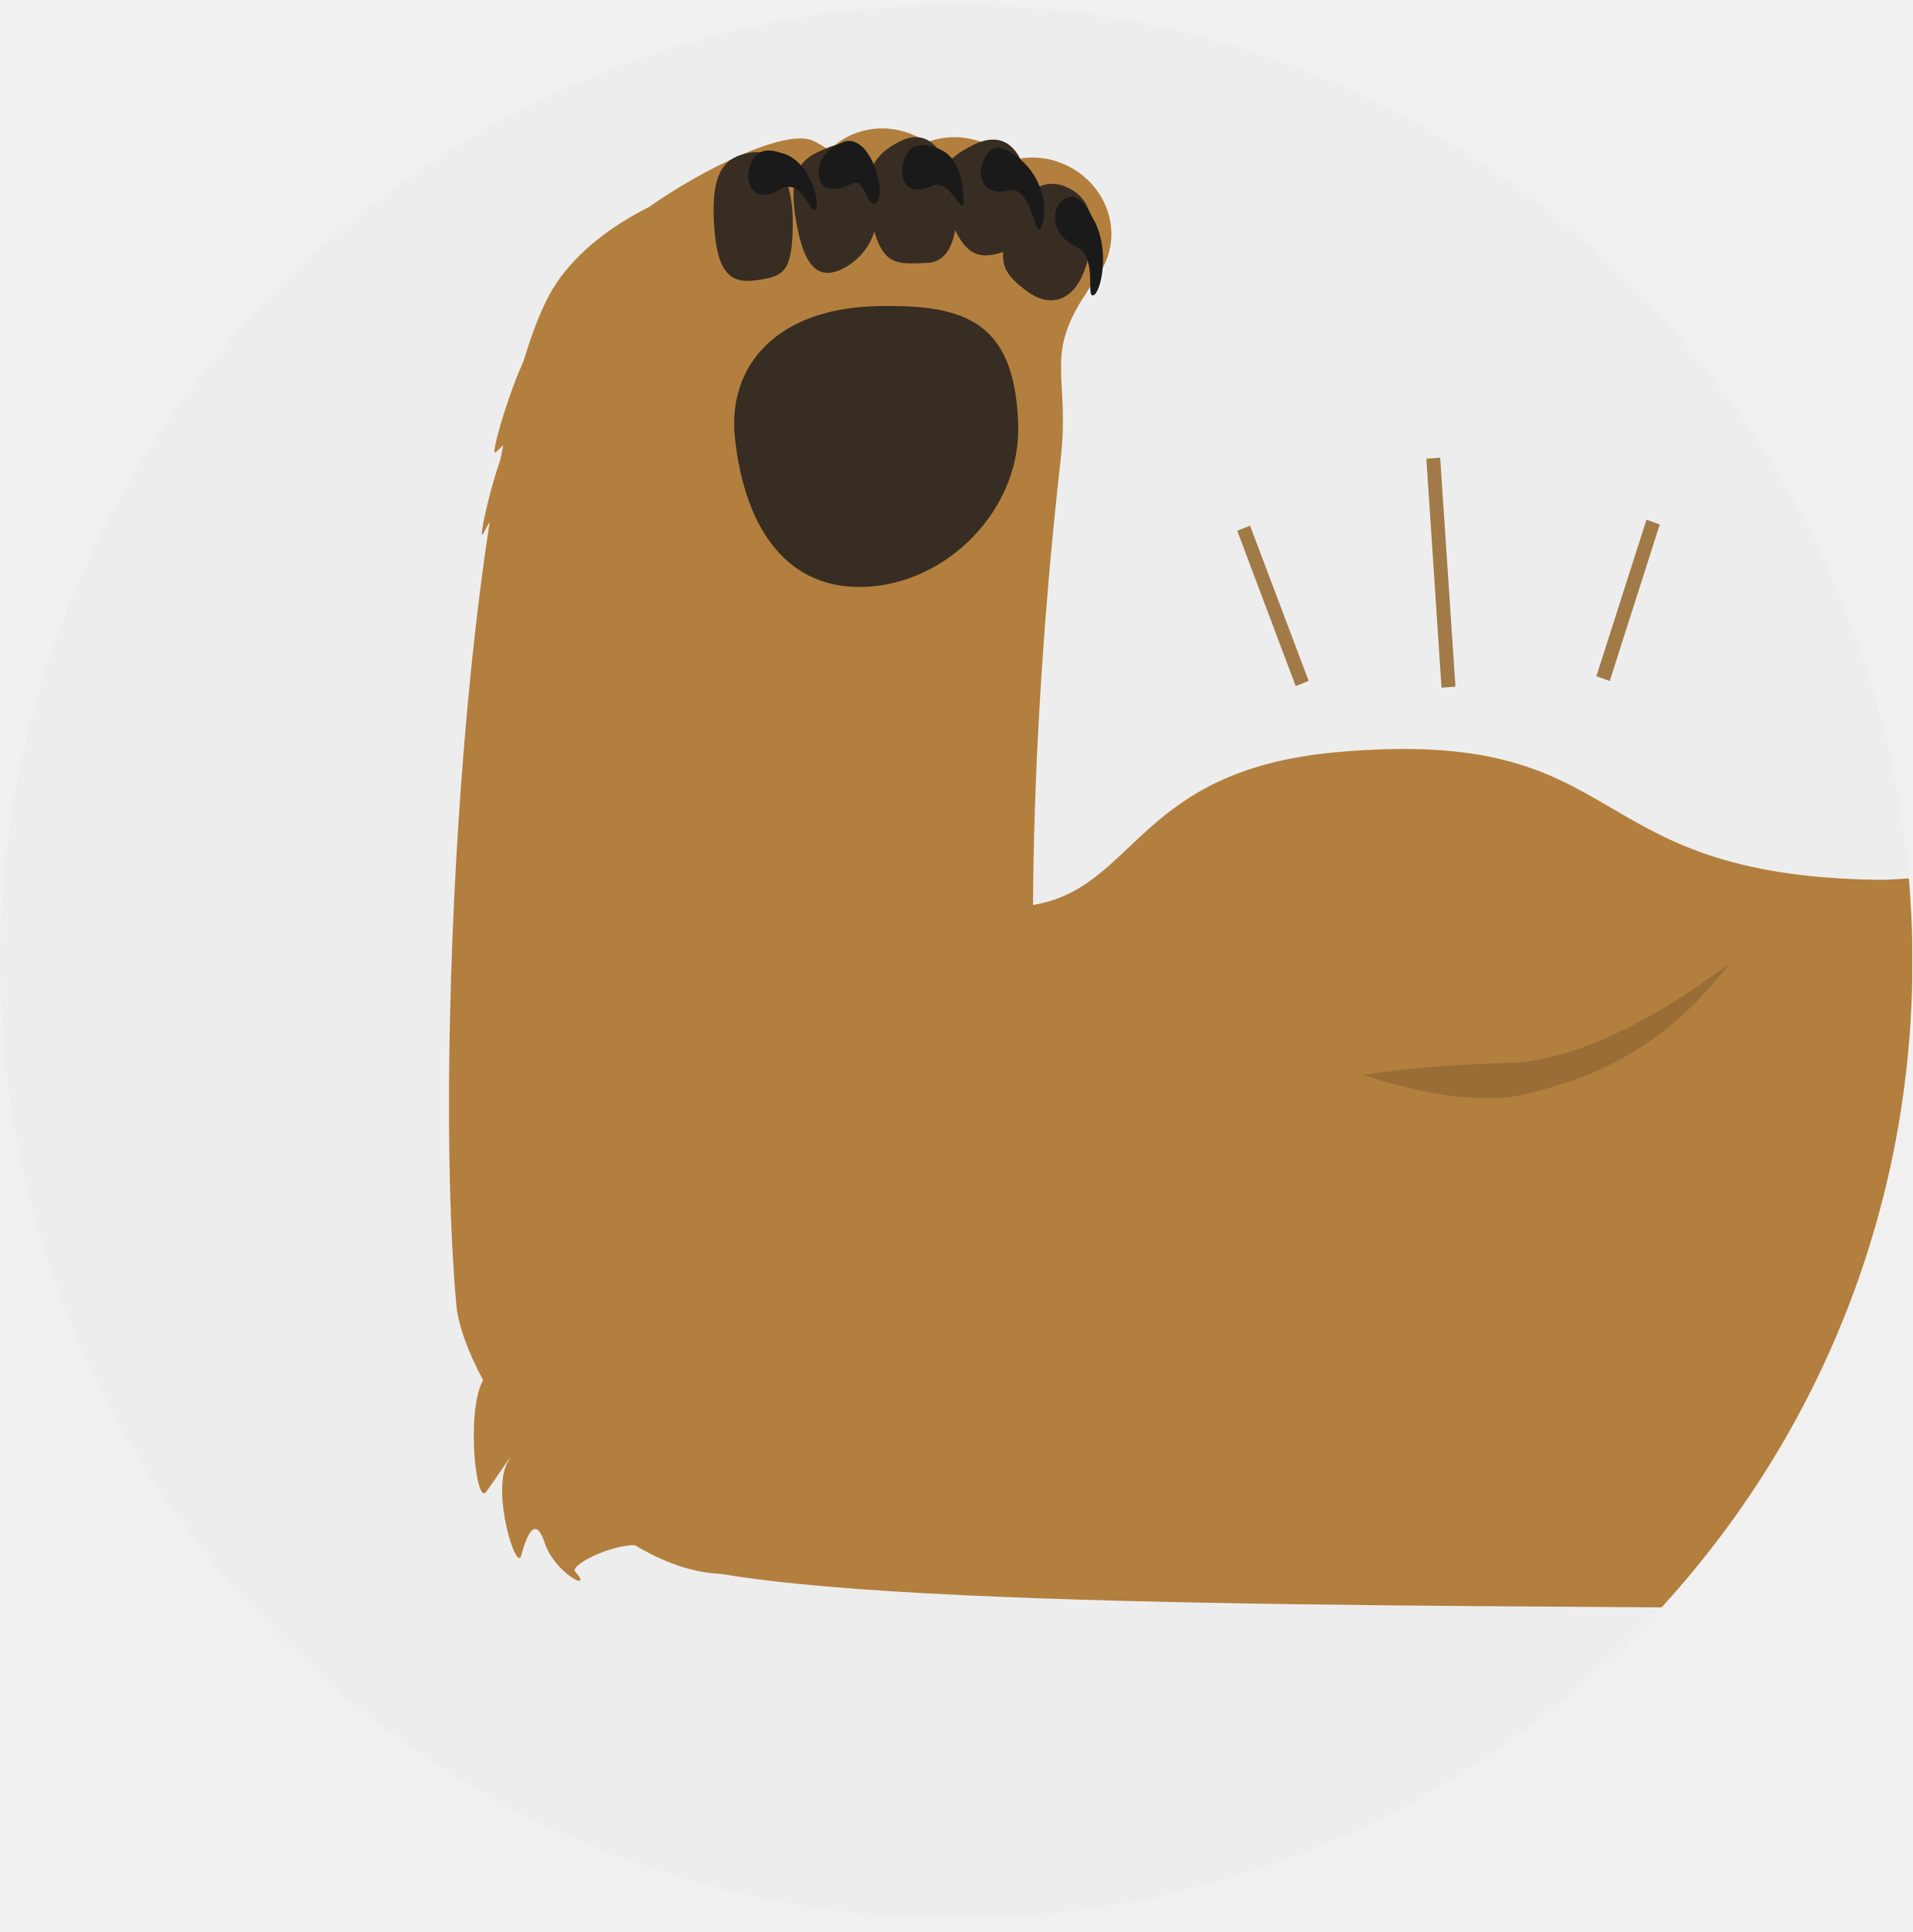
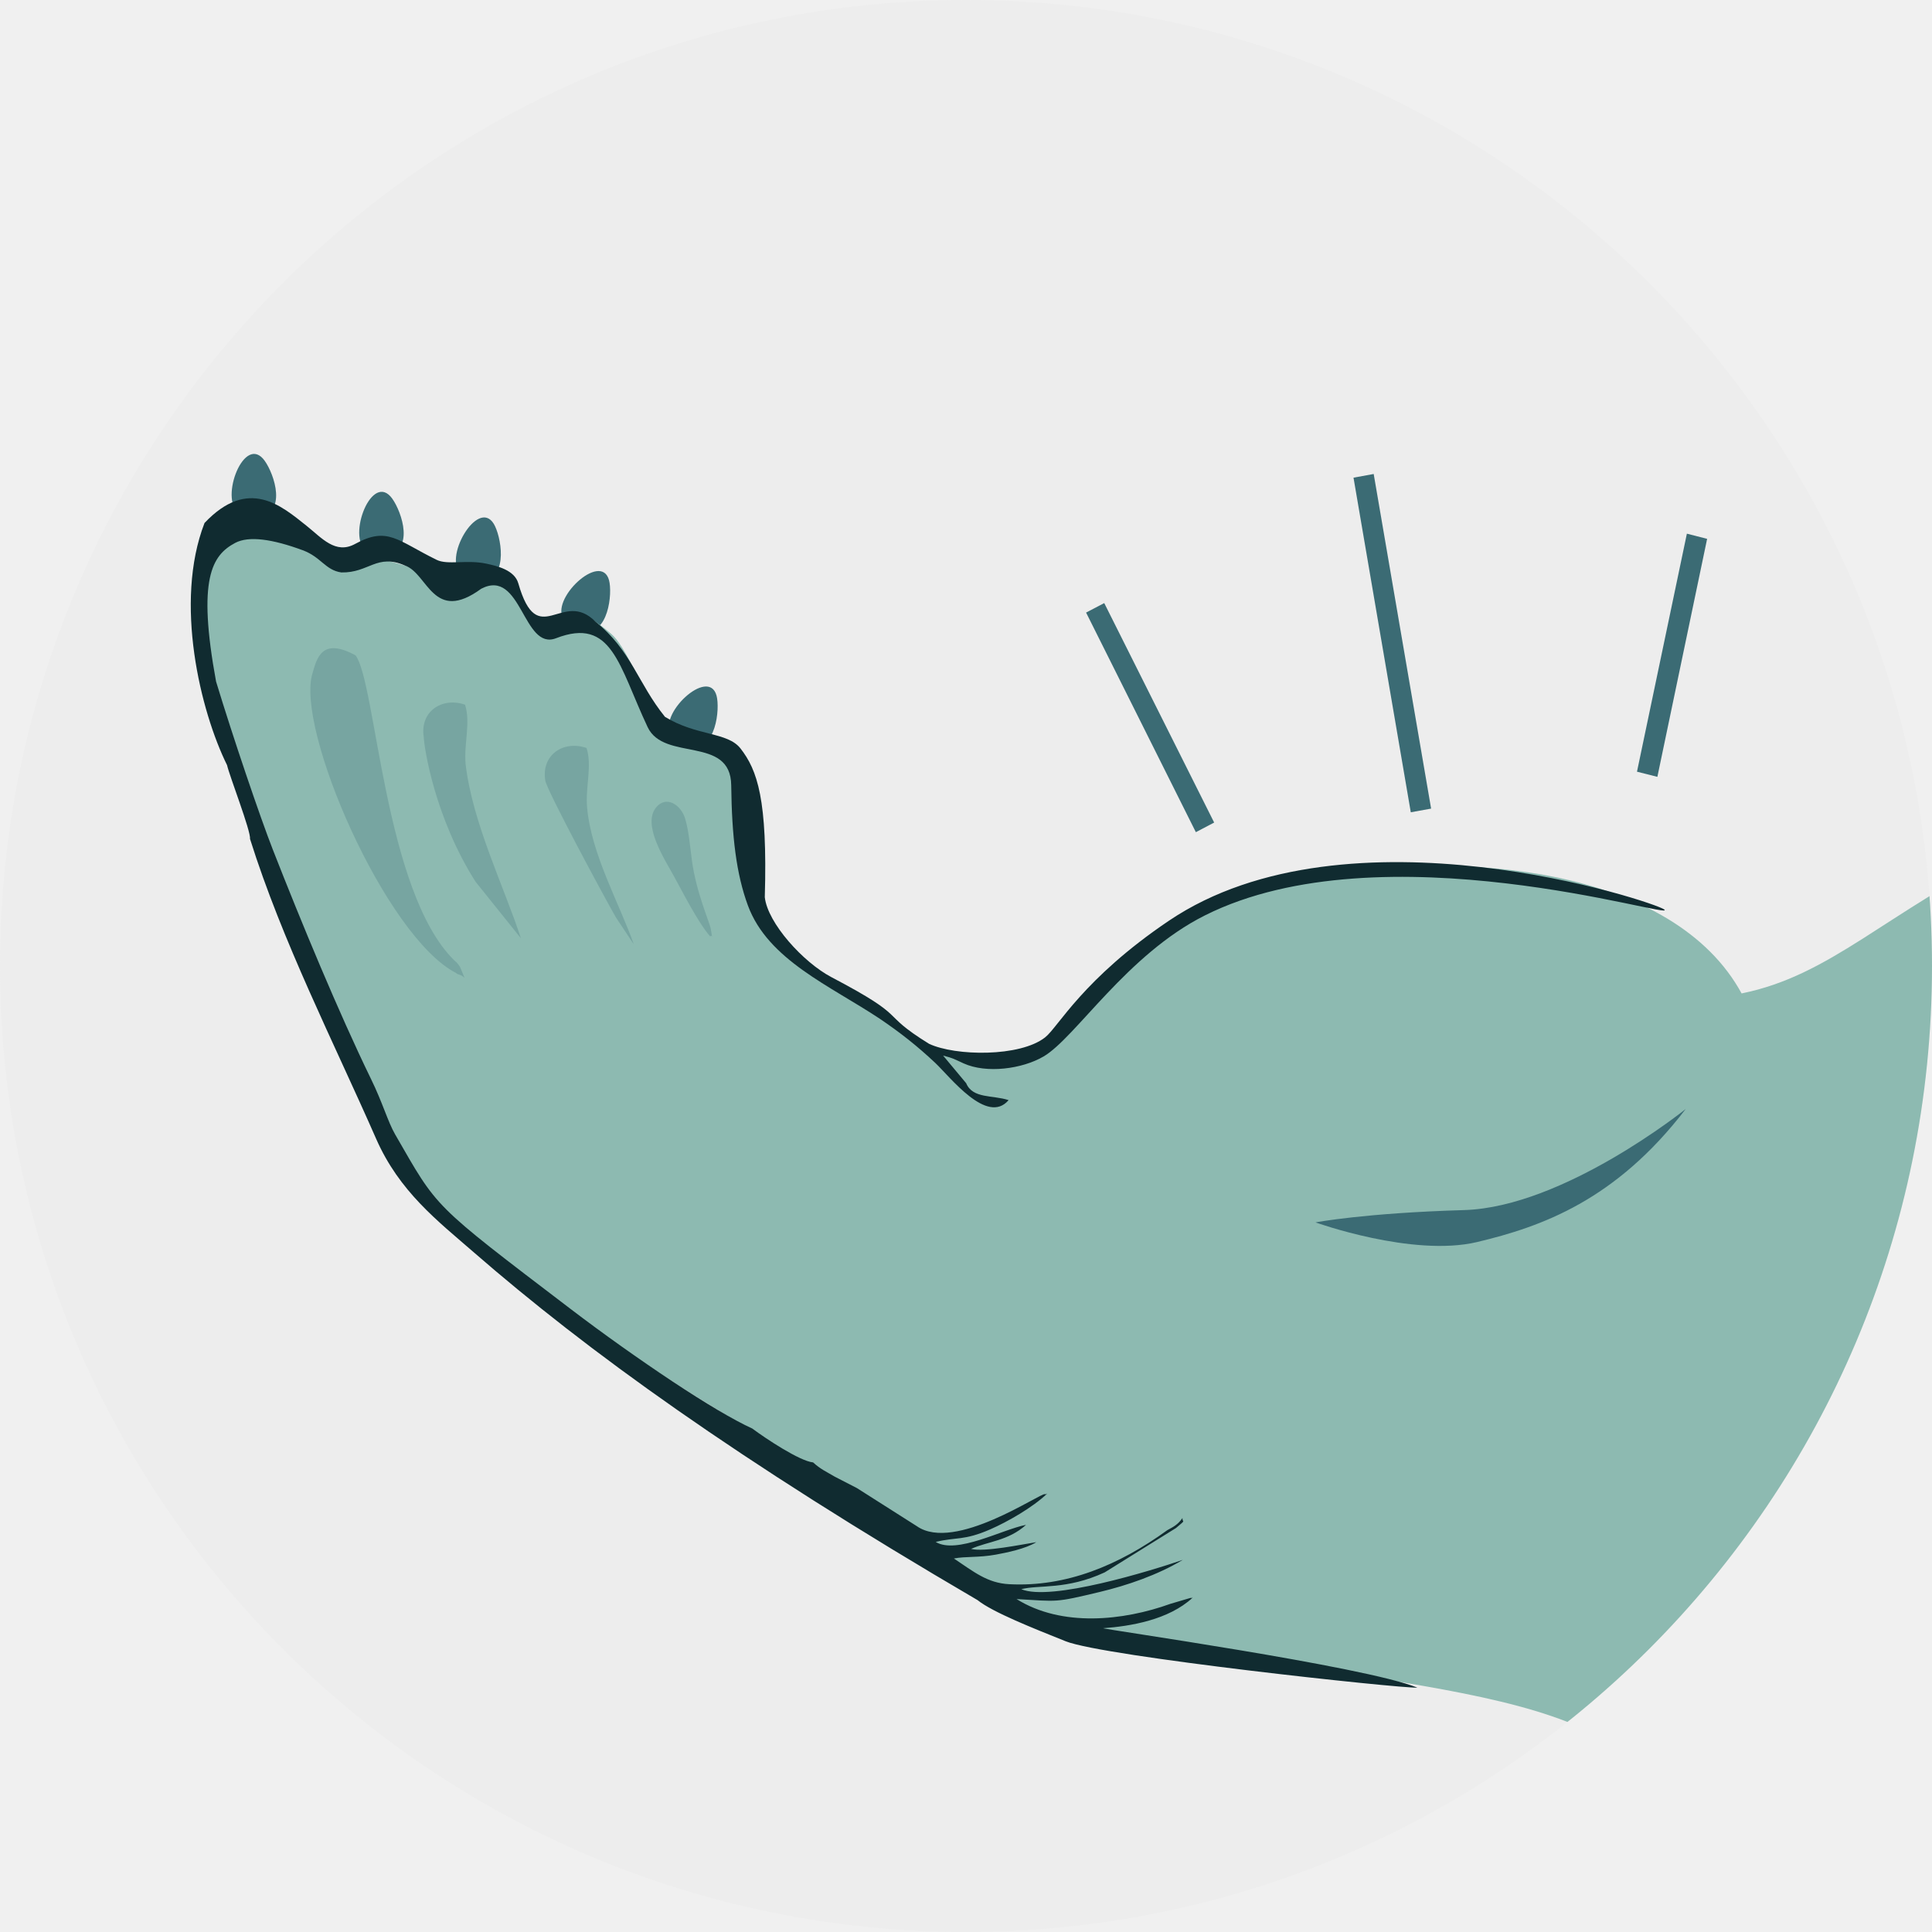
- <svg xmlns="http://www.w3.org/2000/svg" width="100" height="101" viewBox="0 0 100 101" fill="none">
-   <g id="Frame" clip-path="url(#clip0_62_5302)">
-     <g id="Mask group">
-       <mask id="mask0_62_5302" style="mask-type:alpha" maskUnits="userSpaceOnUse" x="0" y="0" width="100" height="101">
-         <g id="Group">
-           <path id="Vector" d="M50 100.27C77.614 100.27 100 77.884 100 50.27C100 22.656 77.614 0.27 50 0.27C22.386 0.27 0 22.656 0 50.27C0 77.884 22.386 100.27 50 100.27Z" fill="white" />
-         </g>
-       </mask>
-       <g mask="url(#mask0_62_5302)">
-         <g id="Group_2">
-           <path id="Vector_2" d="M50 100.27C77.614 100.27 100 77.884 100 50.27C100 22.656 77.614 0.27 50 0.27C22.386 0.27 0 22.656 0 50.27C0 77.884 22.386 100.27 50 100.27Z" fill="#EDEDED" />
-           <g id="Mask group_2">
-             <mask id="mask1_62_5302" style="mask-type:alpha" maskUnits="userSpaceOnUse" x="22" y="3" width="82" height="94">
-               <g id="Group_3">
-                 <path id="Vector_3" d="M103.802 3.603H22.222V96.937H103.802V3.603Z" fill="white" />
-               </g>
-             </mask>
-             <g mask="url(#mask1_62_5302)">
-               <g id="Group_4">
-                 <path id="Vector_4" fill-rule="evenodd" clip-rule="evenodd" d="M107.361 45.996C106.337 45.313 99.479 46.011 98.325 45.996C82.174 45.81 85.618 37.908 69.87 39.324C59.442 40.263 59.442 46.407 54.016 47.311C54.051 40.775 54.482 32.707 55.466 23.972C55.953 19.629 54.573 18.645 56.802 15.317C56.952 15.091 57.083 14.87 57.193 14.649C57.454 14.358 57.675 14.027 57.831 13.645C58.644 11.722 57.655 9.458 55.632 8.58C54.703 8.178 53.724 8.143 52.851 8.399C52.489 8.037 52.053 7.736 51.556 7.515C50.521 7.068 49.412 7.074 48.463 7.44C48.247 7.294 48.016 7.164 47.77 7.058C46.189 6.371 44.432 6.747 43.352 7.867C43.086 7.661 42.795 7.48 42.469 7.34C41.068 6.737 36.731 8.841 33.949 10.814C31.921 11.838 30.224 13.148 29.125 14.755C24.491 21.532 22.599 54.309 23.859 68.195C24.245 72.438 30.947 81.544 37.177 82.237C37.373 82.257 37.564 82.272 37.755 82.287C49.728 84.321 83.921 83.819 102.055 84.195C111.478 84.391 116.719 52.241 107.361 45.996Z" fill="#B37F3E" />
-                 <path id="Vector_5" fill-rule="evenodd" clip-rule="evenodd" d="M25.47 71.875C24.3 72.995 24.833 78.783 25.42 77.99C26.002 77.197 27.026 75.615 26.57 76.389C25.656 77.925 27.006 82.272 27.257 81.313C27.589 80.053 28.03 79.29 28.487 80.666C29.02 82.272 31.088 83.291 30.074 82.162C29.777 81.836 31.871 80.766 33.221 80.776C34.577 80.786 26.384 71.002 25.47 71.875Z" fill="#B37F3E" />
-                 <path id="Vector_6" opacity="0.892" fill-rule="evenodd" clip-rule="evenodd" d="M64.694 27.747L65.366 27.481L68.429 35.594L67.751 35.865L64.694 27.747Z" fill="#996D35" />
-                 <path id="Vector_7" opacity="0.892" fill-rule="evenodd" clip-rule="evenodd" d="M74.584 23.982L75.306 23.927L76.105 35.895L75.377 35.95L74.584 23.982Z" fill="#996D35" />
-                 <path id="Vector_8" opacity="0.892" fill-rule="evenodd" clip-rule="evenodd" d="M86.095 27.165L86.788 27.421L84.172 35.604L83.475 35.348L86.095 27.165Z" fill="#996D35" />
-                 <path id="Vector_9" fill-rule="evenodd" clip-rule="evenodd" d="M90.473 50.328C90.473 50.328 84.167 55.404 79.007 55.559C73.851 55.71 71.31 56.197 71.31 56.197C71.31 56.197 76.331 58.004 79.669 57.216C83.003 56.423 86.848 55.062 90.473 50.328Z" fill="#996D35" />
-                 <path id="Vector_10" fill-rule="evenodd" clip-rule="evenodd" d="M45.953 16C40.461 16.1 38.071 19.248 38.422 22.807C38.844 27.069 40.792 30.799 45.135 30.684C49.507 30.564 53.373 26.648 53.242 22.21C53.077 16.803 50.471 15.919 45.953 16Z" fill="#382D23" />
-                 <path id="Vector_11" fill-rule="evenodd" clip-rule="evenodd" d="M37.328 11.602C37.474 14.373 38.237 14.845 39.592 14.644C40.947 14.443 41.444 14.278 41.455 11.652C41.465 9.539 40.666 7.766 39.321 7.967C37.975 8.163 37.182 8.846 37.328 11.602Z" fill="#382D23" />
-                 <path id="Vector_12" fill-rule="evenodd" clip-rule="evenodd" d="M41.606 11.426C41.957 13.555 42.585 14.8 44.071 14.042C45.542 13.294 46.159 11.702 45.828 9.86C45.477 7.897 44.769 7.104 43.263 7.731C42.258 8.153 41.129 8.534 41.606 11.426Z" fill="#382D23" />
-                 <path id="Vector_13" fill-rule="evenodd" clip-rule="evenodd" d="M45.652 11.878C46.199 13.941 46.957 13.801 48.488 13.745C50.02 13.69 50.24 11.371 49.814 9.594C49.367 7.736 48.478 6.682 47.047 7.395C45.617 8.113 44.934 9.177 45.652 11.878Z" fill="#382D23" />
-                 <path id="Vector_14" fill-rule="evenodd" clip-rule="evenodd" d="M49.653 11.386C50.401 13.233 51.054 13.625 52.404 13.188C53.845 12.726 54.121 11.014 53.704 9.292C53.268 7.495 52.279 6.883 50.898 7.575C49.507 8.278 48.669 8.961 49.653 11.386Z" fill="#382D23" />
-                 <path id="Vector_15" fill-rule="evenodd" clip-rule="evenodd" d="M52.901 11.557C51.992 13.761 52.545 14.368 53.734 15.246C54.929 16.125 56.099 15.693 56.666 14.238C57.254 12.711 57.399 10.854 56.199 10.02C55.145 9.297 53.805 9.368 52.901 11.557Z" fill="#382D23" />
-                 <path id="Vector_16" fill-rule="evenodd" clip-rule="evenodd" d="M27.915 18.078C27.268 18.349 25.515 23.997 25.912 23.651C26.309 23.304 27.077 22.516 26.71 22.922C25.987 23.741 24.903 28.605 25.275 27.883C25.767 26.939 26.148 26.336 25.767 27.983C25.35 29.785 26.018 32.325 26.269 31.412C26.399 30.945 26.575 30.388 26.901 31.281C27.227 32.19 28.422 17.867 27.915 18.078Z" fill="#B37F3E" />
-                 <path id="Vector_17" fill-rule="evenodd" clip-rule="evenodd" d="M57.143 11.406C58.112 13.048 57.545 15.392 57.153 15.442C56.762 15.492 57.439 13.444 56.234 12.867C54.995 12.28 54.954 11.004 55.512 10.522C55.933 10.161 56.501 10.071 57.143 11.406Z" fill="#1A1A1A" />
-                 <path id="Vector_18" fill-rule="evenodd" clip-rule="evenodd" d="M53.117 8.143C54.256 8.961 54.859 10.447 54.502 11.712C54.146 12.977 54.005 9.629 52.76 9.955C51.48 10.286 51.069 9.287 51.395 8.489C51.646 7.882 51.982 7.324 53.117 8.143Z" fill="#1A1A1A" />
-                 <path id="Vector_19" fill-rule="evenodd" clip-rule="evenodd" d="M48.81 7.681C49.231 7.816 50.276 8.103 50.381 10.296C50.451 11.702 49.688 9.247 48.78 9.699C47.55 10.307 47.023 9.523 47.203 8.63C47.339 7.947 47.71 7.329 48.81 7.681Z" fill="#1A1A1A" />
-                 <path id="Vector_20" fill-rule="evenodd" clip-rule="evenodd" d="M44.236 7.375C45.566 7.159 46.344 10.041 45.862 10.563C45.38 11.085 45.225 9.237 44.592 9.584C43.915 9.955 42.916 10.101 42.815 9.187C42.735 8.494 43.141 7.741 44.236 7.375Z" fill="#1A1A1A" />
-                 <path id="Vector_21" fill-rule="evenodd" clip-rule="evenodd" d="M40.812 7.987C42.293 8.293 42.921 10.537 42.65 10.939C42.373 11.341 41.962 9.202 40.782 9.91C39.567 10.638 38.96 9.739 39.166 8.861C39.321 8.203 39.713 7.606 40.812 7.987Z" fill="#1A1A1A" />
-               </g>
-             </g>
-           </g>
-         </g>
-       </g>
-     </g>
+ <svg xmlns="http://www.w3.org/2000/svg" width="96" height="96" viewBox="0 0 96 96" fill="none">
+   <mask id="mask0_320_2082" style="mask-type:luminance" maskUnits="userSpaceOnUse" x="0" y="0" width="96" height="96">
+     <path d="M48 96C74.509 96 96 74.51 96 47.999C96 21.49 74.51 0 48 0C21.491 0 0 21.49 0 47.999C0 74.509 21.49 96 48 96Z" fill="white" />
+   </mask>
+   <g mask="url(#mask0_320_2082)">
+     <path d="M0 0H96V96H0V0Z" fill="#EDEDED" />
  </g>
-   <defs>
-     <clipPath id="clip0_62_5302">
-       <rect width="100" height="100" fill="white" transform="translate(0 0.27002)" />
-     </clipPath>
-   </defs>
+   <mask id="mask1_320_2082" style="mask-type:luminance" maskUnits="userSpaceOnUse" x="0" y="0" width="96" height="96">
+     <path d="M48 96C74.509 96 96 74.51 96 47.999C96 21.49 74.51 0 48 0C21.491 0 0 21.49 0 47.999C0 74.509 21.49 96 48 96Z" fill="white" />
+   </mask>
+   <g mask="url(#mask1_320_2082)">
+     <path fill-rule="evenodd" clip-rule="evenodd" d="M11.966 25.549C10.833 25.029 12.045 21.655 13.064 22.785C13.513 23.282 14.293 25.262 13.048 25.648C12.501 25.818 12.129 25.624 11.966 25.549Z" fill="#3B6B74" />
+     <path fill-rule="evenodd" clip-rule="evenodd" d="M18.305 27.432C17.172 26.912 18.384 23.538 19.404 24.668C19.851 25.165 20.632 27.145 19.387 27.531C18.84 27.701 18.468 27.507 18.305 27.432Z" fill="#3B6B74" />
+     <path fill-rule="evenodd" clip-rule="evenodd" d="M22.96 28.548C21.937 27.836 23.729 24.729 24.532 26.023C24.884 26.591 25.301 28.679 24.008 28.838C23.439 28.908 23.108 28.651 22.96 28.548Z" fill="#3B6B74" />
+     <path fill-rule="evenodd" clip-rule="evenodd" d="M28.035 30.801C27.259 29.825 29.865 27.363 30.263 28.832C30.438 29.477 30.239 31.596 28.955 31.379C28.39 31.283 28.147 30.941 28.035 30.801Z" fill="#3B6B74" />
+     <path fill-rule="evenodd" clip-rule="evenodd" d="M33.377 36.538C32.602 35.562 35.207 33.099 35.605 34.568C35.781 35.214 35.581 37.332 34.298 37.115C33.733 37.019 33.489 36.678 33.378 36.538H33.377Z" fill="#3B6B74" />
+     <path fill-rule="evenodd" clip-rule="evenodd" d="M50.127 79.815C50.123 79.675 36.904 71.019 37.006 70.888C35.985 70.242 34.908 69.612 33.905 68.962C28.837 65.681 24.473 62.602 22.927 60.94C19.229 57.837 20.028 57.981 17.703 52.338C14.135 43.678 8.892 36.307 10.351 28.644C10.559 27.549 10.586 26.578 12.567 25.768C14.508 24.974 14.045 26.68 17.412 27.48C19.127 27.774 20.312 28.123 21.381 28.543C22.548 29.002 24.877 27.274 25.997 29.867C26.169 30.317 26.023 30.819 26.484 31.083C27.741 31.801 27.62 30.341 28.592 30.444C28.971 30.484 29.518 30.762 30.377 31.502C31.081 32.107 31.854 34.062 32.944 36.253C34.554 36.737 36.319 36.708 37.024 38.502C37.742 40.331 37.121 43.073 37.85 45.146C38.588 47.245 39.846 47.924 42.493 49.473C44.215 50.481 45.272 52.422 48.449 52.746C52.278 53.136 55.47 47.67 55.902 47.501C58.035 46.663 59.852 44.602 62.422 44.038C72.912 41.734 83.24 43.297 86.539 49.363C90.985 48.46 93.549 45.456 100.132 42.142C101.182 64.473 93.44 76.402 82.381 88.733C78.213 83.017 66.156 84.183 50.128 79.817L50.127 79.815Z" fill="#8DBAB1" />
+     <path fill-rule="evenodd" clip-rule="evenodd" d="M46.159 51.864C47.477 52.483 50.686 52.53 51.934 51.544C52.59 51.026 53.803 48.64 58.079 45.753C66.984 39.741 82.278 44.835 82.697 45.193C83.362 45.761 68.691 41.066 59.877 45.483C55.987 47.431 53.446 51.565 51.854 52.496C50.786 53.121 49.016 53.352 47.883 52.84C47.391 52.618 47.394 52.588 46.863 52.452L48.009 53.825C48.333 54.603 49.324 54.404 50.117 54.665C49.048 55.92 47.21 53.51 46.475 52.818C45.582 51.978 44.738 51.313 43.724 50.626C41.261 48.986 38.16 47.7 37.163 44.993C36.583 43.42 36.364 41.567 36.334 39.019C36.304 36.538 32.996 37.857 32.181 36.13C30.745 33.084 30.419 30.635 27.63 31.713C25.984 32.35 25.921 28.215 23.915 29.252C21.528 30.999 21.266 28.513 20.143 28.11C18.723 27.479 18.34 28.475 16.96 28.444C16.166 28.332 15.956 27.679 15.045 27.342C13.541 26.786 12.365 26.616 11.685 26.977C10.537 27.588 9.795 28.744 10.736 33.864C11.57 36.612 12.924 40.603 13.558 42.221C14.968 45.822 16.822 50.298 18.431 53.606C19.016 54.798 19.268 55.734 19.634 56.368C21.779 60.087 21.414 59.753 28.352 65.041C31.59 67.509 35.573 70.169 37.38 70.983C38.046 71.48 39.74 72.604 40.402 72.666C40.76 72.997 41.068 73.132 41.49 73.381L42.578 73.941L45.564 75.839C47.44 77.144 51.713 74.159 51.922 74.244C51.97 74.263 51.997 74.221 52.036 74.214C51.318 74.902 50.062 75.62 49.202 75.994C47.884 76.568 47.522 76.365 46.494 76.618C47.541 77.25 49.801 75.995 50.984 75.769C50.093 76.57 49.092 76.588 48.25 76.964C48.907 77.13 50.752 76.747 51.494 76.629C50.968 76.956 50.029 77.149 49.474 77.25C48.616 77.405 47.985 77.327 47.398 77.441C48.392 78.104 49.06 78.661 50.146 78.718C52.971 78.866 55.586 77.785 58.009 76.029C58.298 75.873 58.524 75.763 58.757 75.43C58.735 75.689 58.986 75.46 58.434 75.927L54.892 78.13C52.998 79.008 51.635 78.74 50.745 78.965C52.208 79.587 57.202 78.048 58.773 77.509C57.506 78.268 55.999 78.78 54.645 79.104C52.392 79.642 52.605 79.578 50.513 79.457C52.757 80.86 55.814 80.538 58.158 79.693L59.157 79.398C59.2 79.418 59.228 79.388 59.263 79.387C58.062 80.499 56.162 80.805 54.82 80.905C54.578 80.923 67.813 82.792 70.433 83.859C69.539 83.897 54.836 82.311 52.953 81.554C51.371 80.919 49.328 80.115 48.574 79.509C36.6 72.508 29.164 67.117 23.519 62.207C21.761 60.677 19.843 59.214 18.689 56.584C16.569 51.754 14.037 46.809 12.422 41.681C12.474 41.309 11.396 38.54 11.283 38.021C9.962 35.349 8.635 29.929 10.163 25.986C12.338 23.689 13.979 25.128 15.229 26.124C15.988 26.729 16.671 27.563 17.646 27.027C19.263 26.139 19.743 26.86 21.696 27.818C22.248 28.088 23.192 27.8 24.162 28.007C24.708 28.124 25.566 28.327 25.753 28.982C26.728 32.38 27.928 29.22 29.588 30.888C31.374 32.322 31.694 33.952 33.043 35.62C34.611 36.581 36.151 36.364 36.795 37.191C37.633 38.266 38.144 39.718 38.002 44.581C38.144 45.869 39.911 47.817 41.312 48.554C45.308 50.654 43.579 50.265 46.158 51.862L46.159 51.864Z" fill="#102B30" />
+     <path fill-rule="evenodd" clip-rule="evenodd" d="M23.108 35.016C23.394 35.902 23.048 36.943 23.134 37.953C23.472 40.892 25.061 44.084 25.881 46.619L23.628 43.81C21.595 40.604 21.078 37.157 21.058 36.635C20.849 35.353 21.966 34.619 23.109 35.016H23.108Z" fill="#77A5A1" />
+     <path fill-rule="evenodd" clip-rule="evenodd" d="M35.296 46.537C34.703 45.872 33.952 44.384 33.488 43.539C33.025 42.695 31.868 40.937 32.63 40.087C33.133 39.527 33.819 40.005 34.027 40.624C34.223 41.214 34.294 42.121 34.38 42.755C34.6 44.372 35.265 45.831 35.319 46.162C35.428 46.835 35.366 46.36 35.296 46.536V46.537Z" fill="#77A5A1" />
+     <path fill-rule="evenodd" clip-rule="evenodd" d="M17.669 32.566C15.984 31.644 15.747 32.712 15.53 33.446C14.662 36.192 19.153 46.552 22.666 48.35C22.777 48.465 22.88 48.385 23.084 48.591L22.917 48.185C22.852 48.032 22.879 48.066 22.759 47.908C22.665 47.782 22.673 47.819 22.569 47.718C19.09 44.29 18.684 33.896 17.668 32.566H17.669Z" fill="#77A5A1" />
+     <path fill-rule="evenodd" clip-rule="evenodd" d="M29.145 37.166C29.431 38.052 29.085 39.094 29.171 40.103C29.37 42.441 30.796 44.925 31.491 46.92L30.604 45.586C30.041 44.607 27.176 39.284 27.095 38.786C26.886 37.504 28.002 36.771 29.145 37.167V37.166Z" fill="#77A5A1" />
+     <path fill-rule="evenodd" clip-rule="evenodd" d="M53.967 30.438L54.869 29.967L60.331 40.872L59.421 41.35L53.967 30.438Z" fill="#3B6B74" />
+     <path fill-rule="evenodd" clip-rule="evenodd" d="M67.255 23.735L68.258 23.552L71.111 40.179L70.101 40.362L67.255 23.735Z" fill="#3B6B74" />
+     <path fill-rule="evenodd" clip-rule="evenodd" d="M83.82 26.518L84.826 26.775L82.354 38.601L81.341 38.345L83.82 26.518Z" fill="#3B6B74" />
+     <path fill-rule="evenodd" clip-rule="evenodd" d="M83.761 55.106C83.761 55.106 77.708 59.979 72.754 60.128C67.805 60.272 65.366 60.74 65.366 60.74C65.366 60.74 70.185 62.475 73.39 61.718C76.59 60.957 80.282 59.651 83.762 55.106H83.761Z" fill="#3B6B74" />
+   </g>
</svg>
